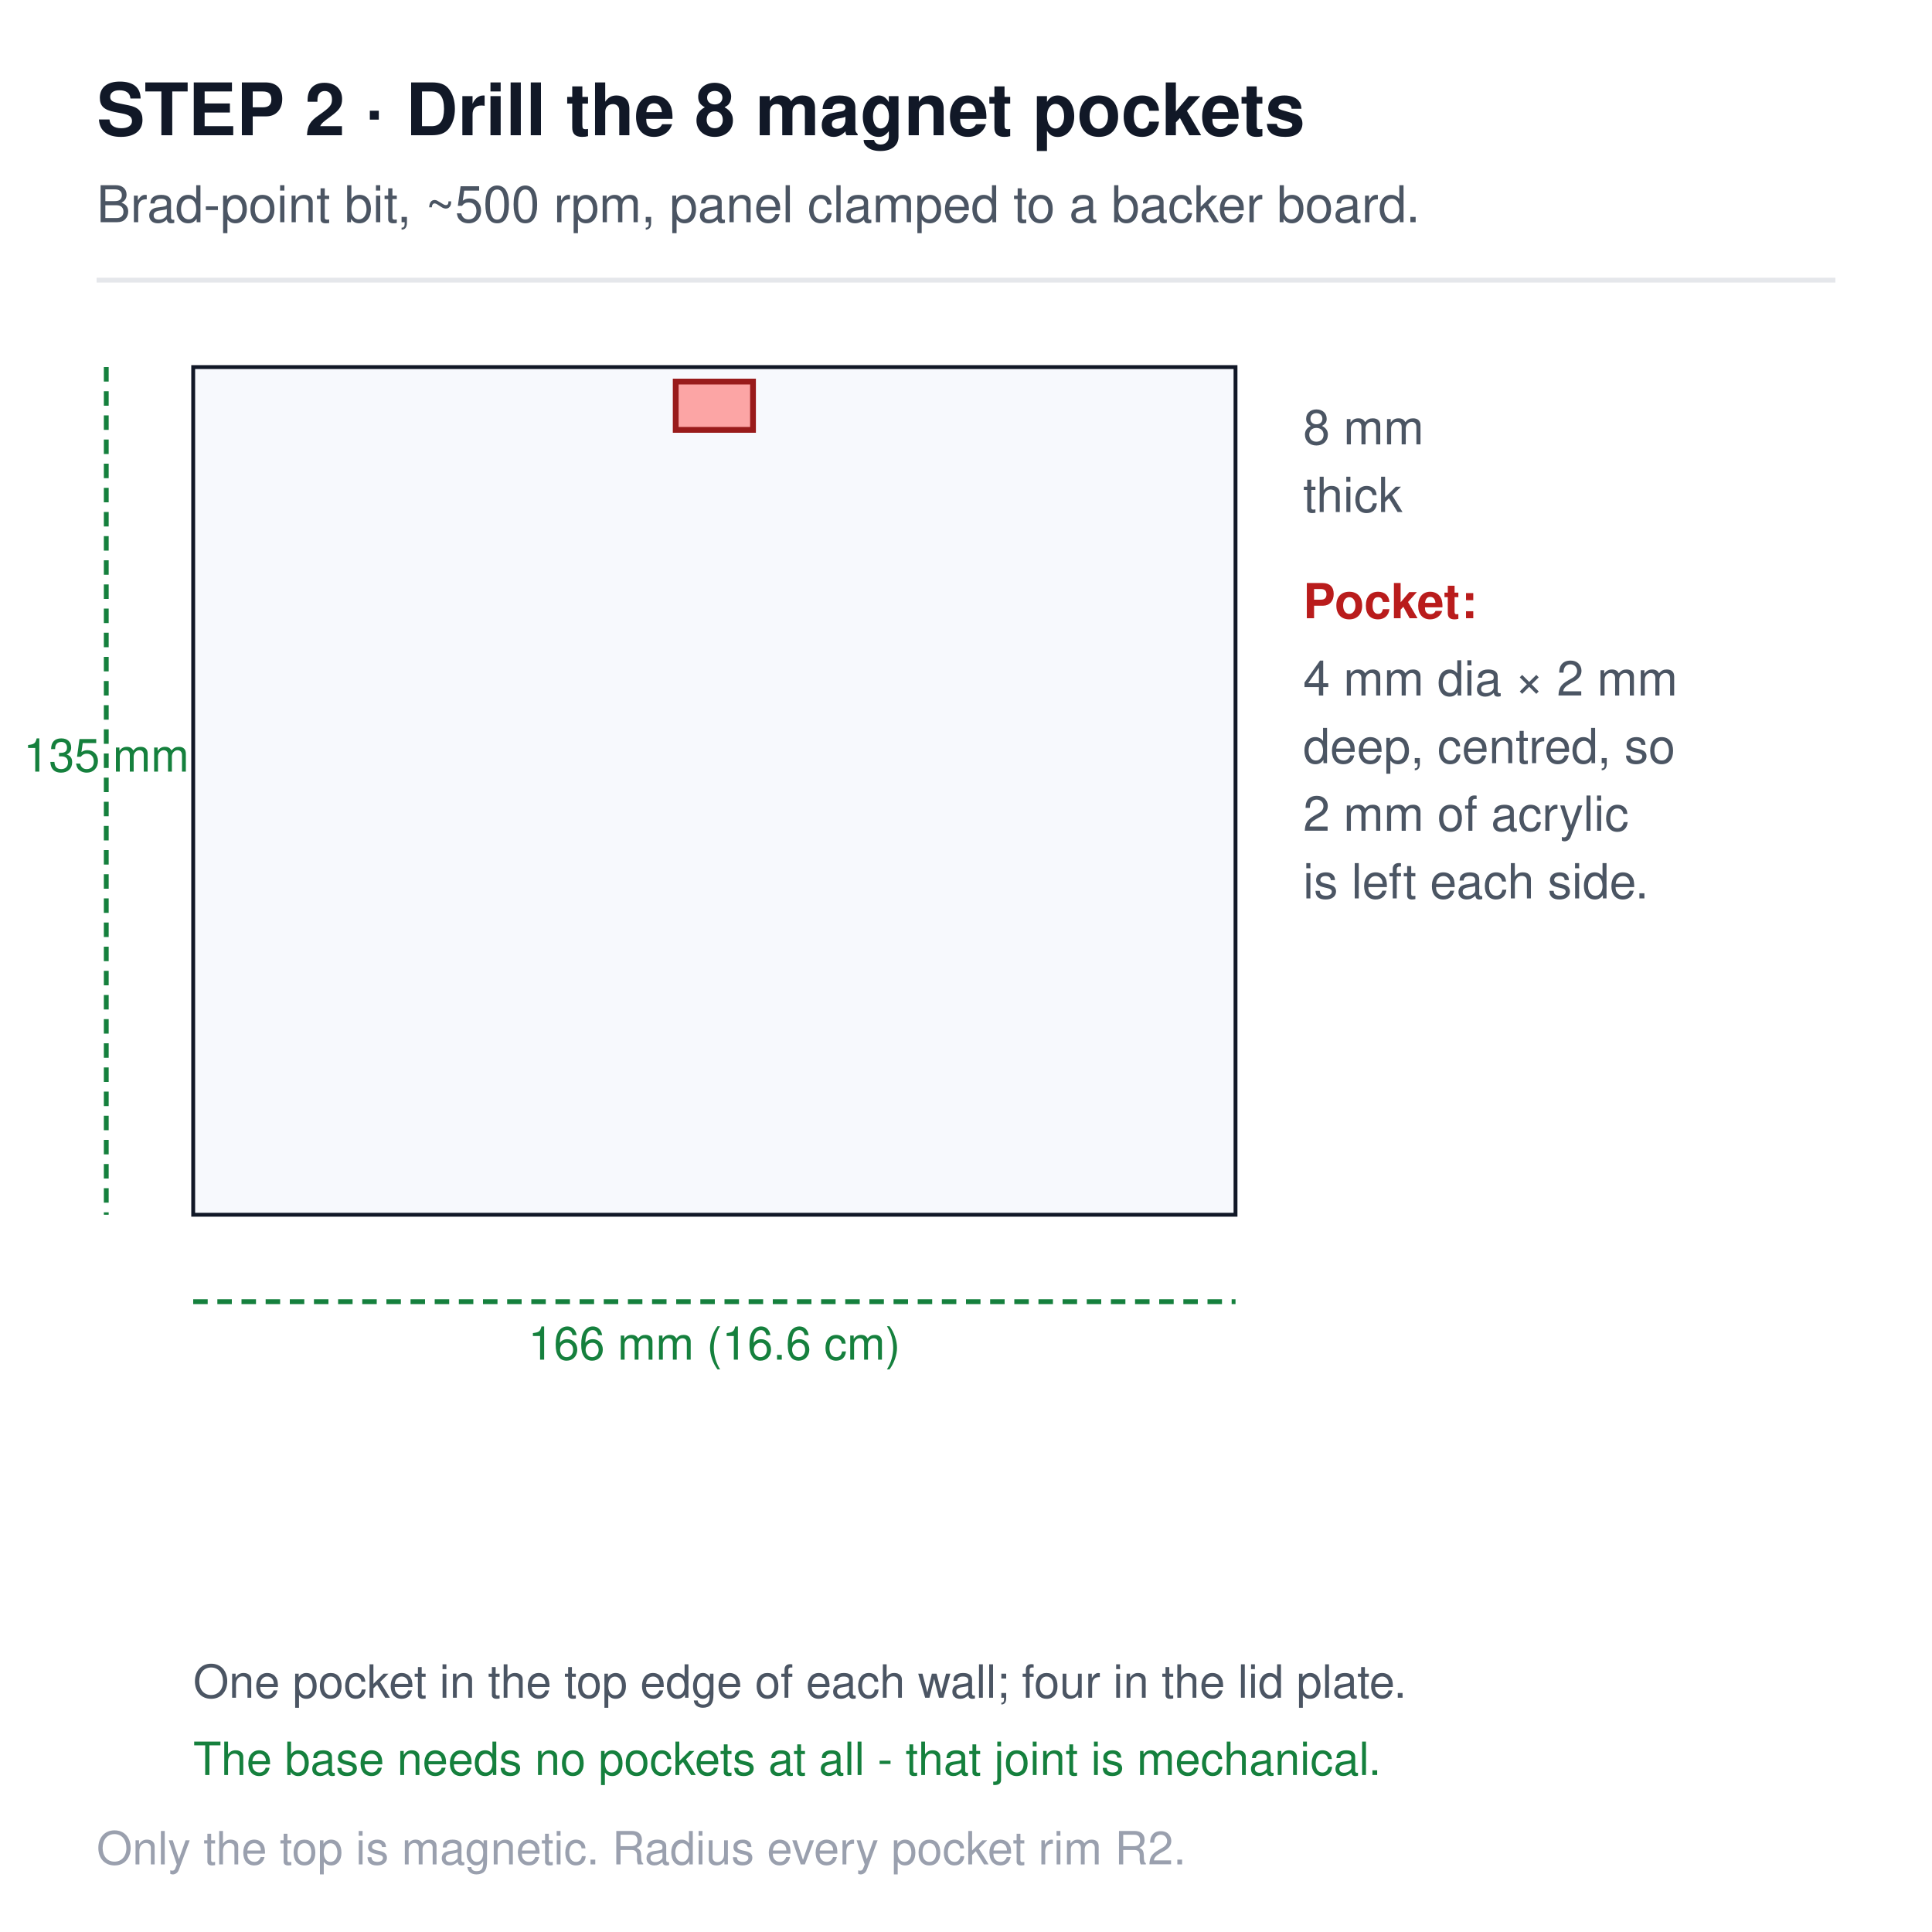
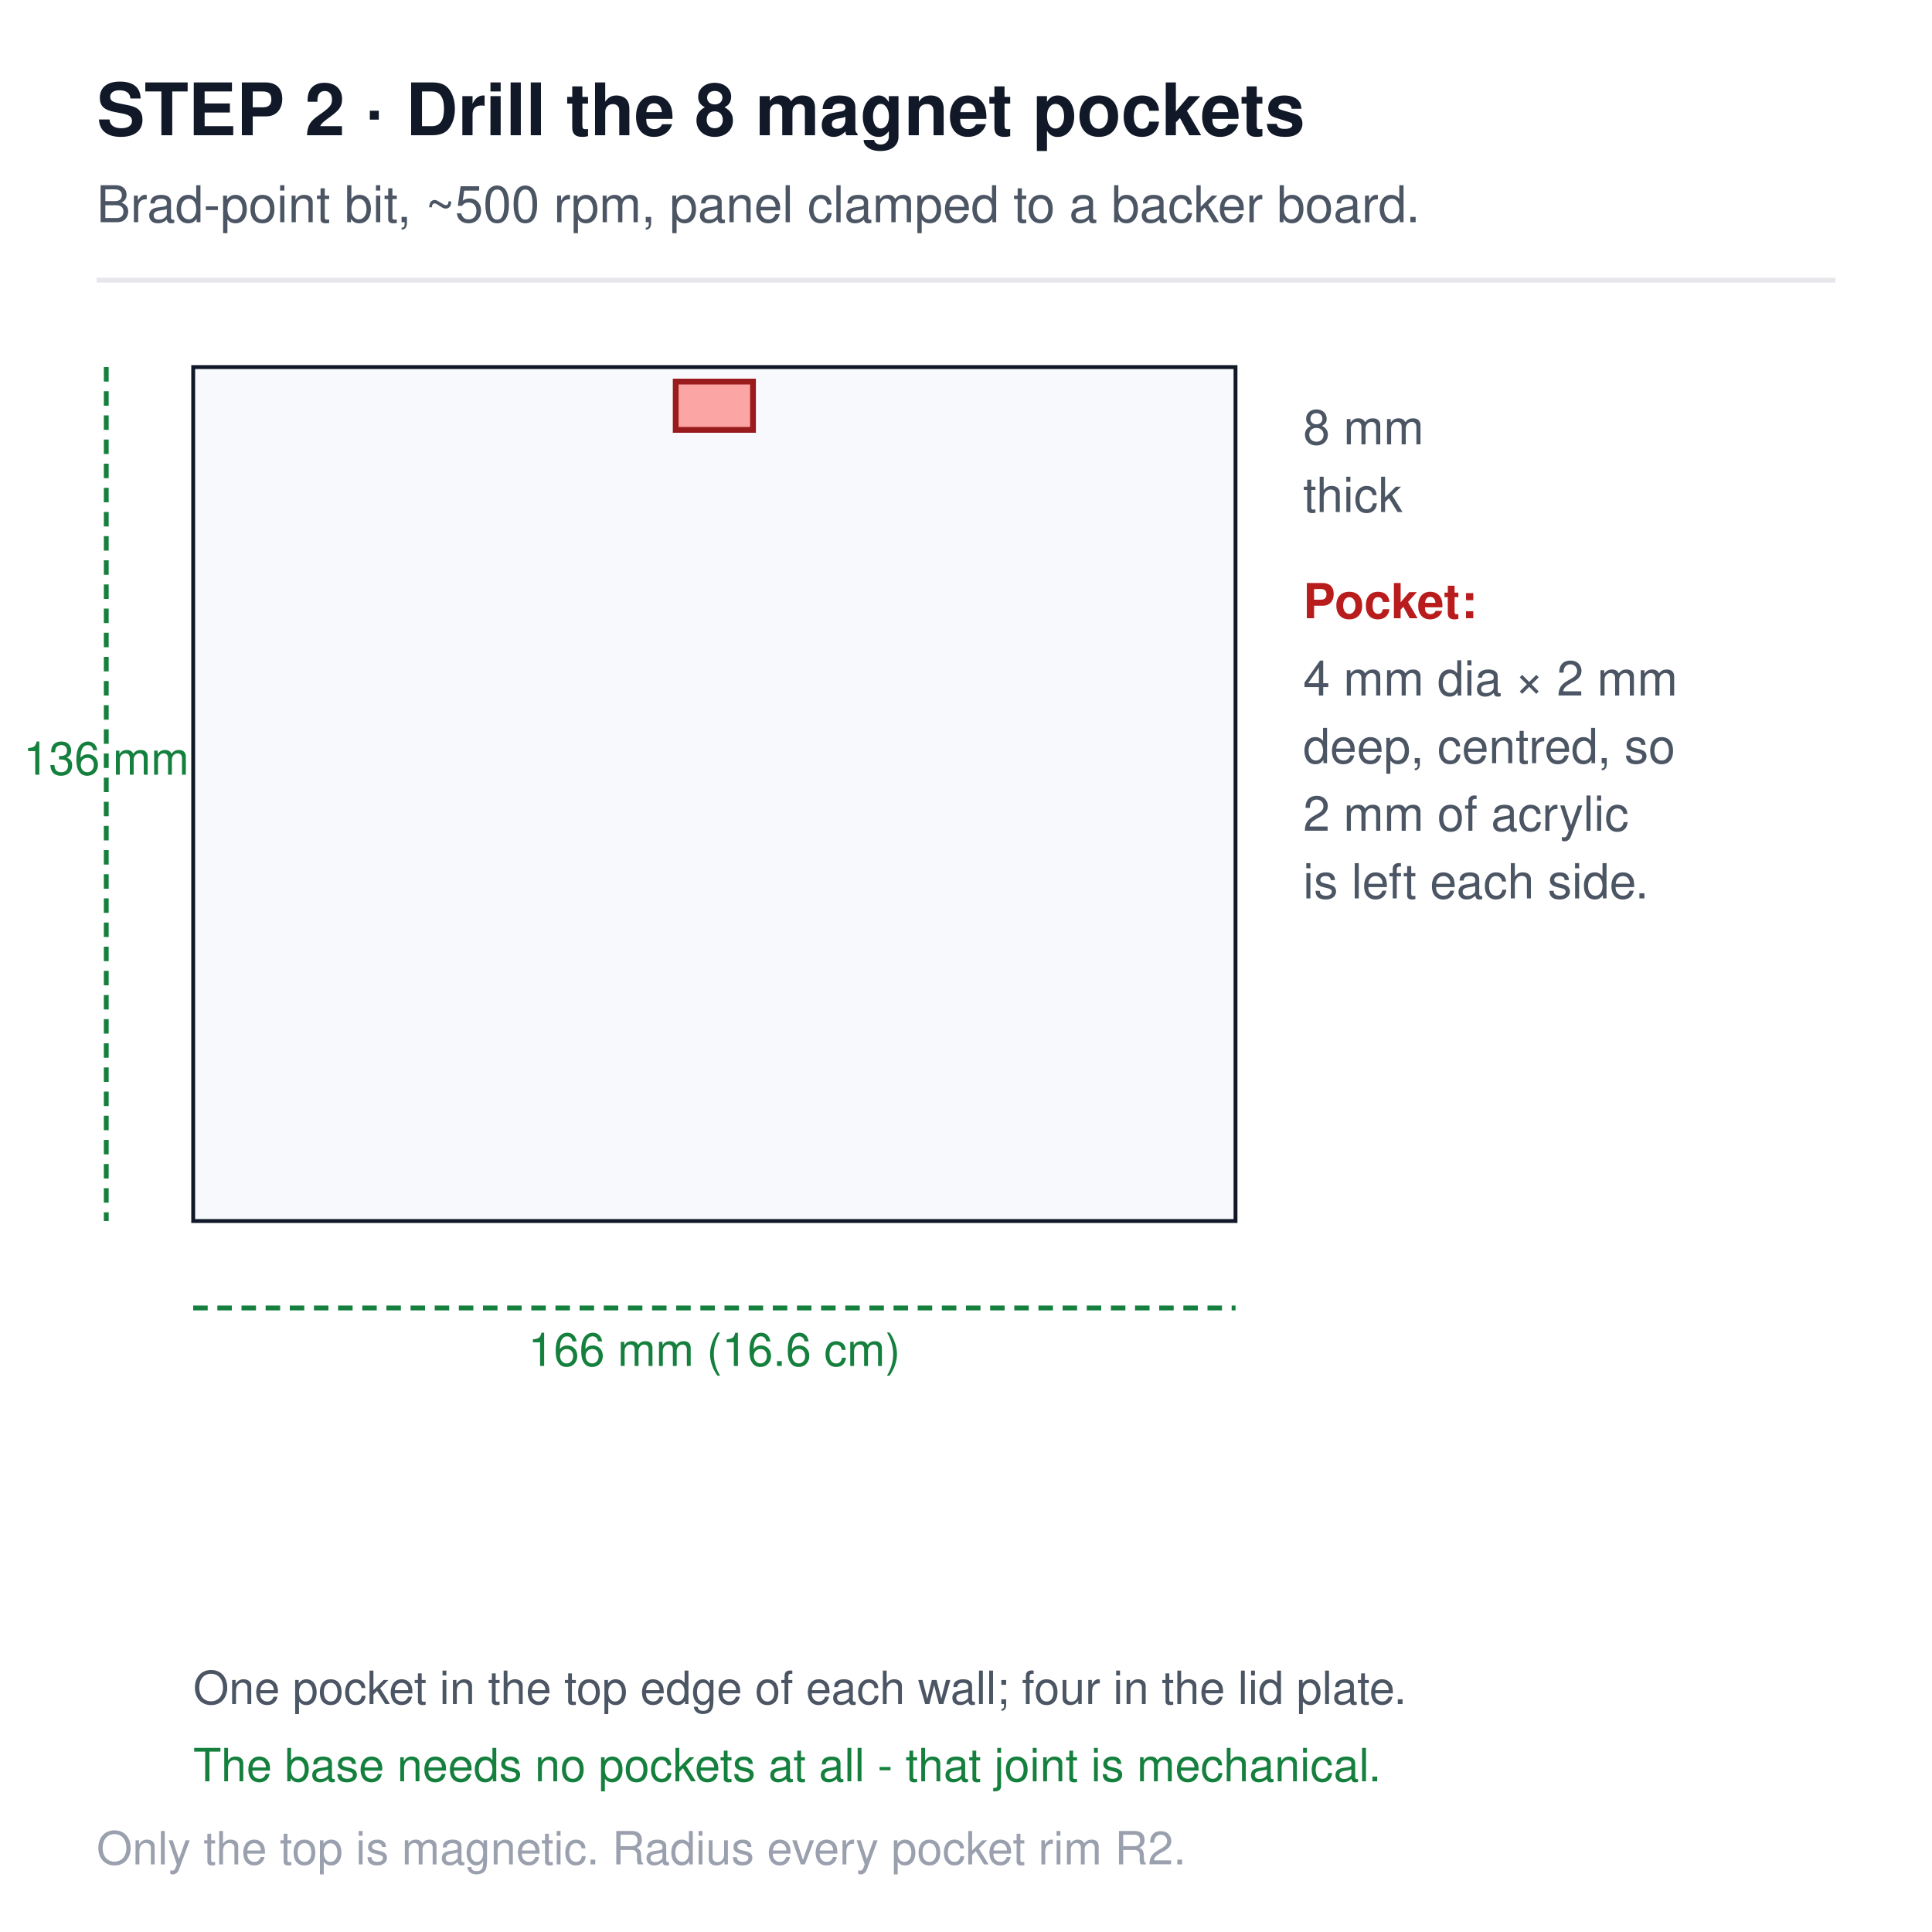
<svg xmlns="http://www.w3.org/2000/svg" width="400" height="400" viewBox="0 0 400 400" font-family="Helvetica, Arial, sans-serif">
  <rect width="400" height="400" fill="#ffffff" />
  <text x="20" y="28" font-size="15" fill="#111827" text-anchor="start" font-weight="bold">STEP 2 · Drill the 8 magnet pockets</text>
  <text x="20" y="46" font-size="10.5" fill="#4b5563" text-anchor="start" font-weight="normal">Brad-point bit, ~500 rpm, panel clamped to a backer board.</text>
  <line x1="20" y1="58" x2="380" y2="58" stroke="#e5e7eb" />
-   <rect x="40.00" y="76.00" width="215.80" height="175.50" fill="#f7f9fd" stroke="#111827" stroke-width="0.8" />
+   <rect x="40.00" y="76.00" width="215.80" height="176.80" fill="#f7f9fd" stroke="#111827" stroke-width="0.8" />
  <rect x="139.90" y="79.00" width="16.00" height="10.00" fill="#fca5a5" stroke="#991b1b" stroke-width="1.2" />
-   <line x1="40.0" y1="269.5" x2="255.8" y2="269.5" stroke="#15803d" stroke-width="1" stroke-dasharray="3 2" />
-   <text x="147.9" y="281.5" font-size="9.5" fill="#15803d" text-anchor="middle" font-weight="normal">166 mm  (16.6 cm)</text>
-   <line x1="22.0" y1="76.0" x2="22.0" y2="251.5" stroke="#15803d" stroke-width="1" stroke-dasharray="3 2" />
-   <text x="22.0" y="159.75" font-size="9.5" fill="#15803d" text-anchor="middle" font-weight="normal">135 mm</text>
+   <line x1="40.0" y1="270.8" x2="255.8" y2="270.8" stroke="#15803d" stroke-width="1" stroke-dasharray="3 2" />
+   <text x="147.9" y="282.8" font-size="9.5" fill="#15803d" text-anchor="middle" font-weight="normal">166 mm  (16.6 cm)</text>
+   <line x1="22.0" y1="76.0" x2="22.0" y2="252.8" stroke="#15803d" stroke-width="1" stroke-dasharray="3 2" />
+   <text x="22.0" y="160.4" font-size="9.5" fill="#15803d" text-anchor="middle" font-weight="normal">136 mm</text>
  <text x="269.8" y="92.0" font-size="10" fill="#4b5563" text-anchor="start" font-weight="normal">8 mm</text>
  <text x="269.8" y="106.0" font-size="10" fill="#4b5563" text-anchor="start" font-weight="normal">thick</text>
  <text x="269.8" y="128.0" font-size="10" fill="#b91c1c" text-anchor="start" font-weight="bold">Pocket:</text>
  <text x="269.8" y="144.0" font-size="10" fill="#4b5563" text-anchor="start" font-weight="normal">4 mm dia × 2 mm</text>
  <text x="269.8" y="158.0" font-size="10" fill="#4b5563" text-anchor="start" font-weight="normal">deep, centred, so</text>
  <text x="269.8" y="172.0" font-size="10" fill="#4b5563" text-anchor="start" font-weight="normal">2 mm of acrylic</text>
  <text x="269.8" y="186.0" font-size="10" fill="#4b5563" text-anchor="start" font-weight="normal">is left each side.</text>
-   <text x="40.0" y="351.5" font-size="9.5" fill="#4b5563" text-anchor="start" font-weight="normal">One pocket in the top edge of each wall; four in the lid plate.</text>
-   <text x="40.0" y="367.5" font-size="9.5" fill="#15803d" text-anchor="start" font-weight="normal">The base needs no pockets at all - that joint is mechanical.</text>
+   <text x="40.0" y="352.8" font-size="9.5" fill="#4b5563" text-anchor="start" font-weight="normal">One pocket in the top edge of each wall; four in the lid plate.</text>
+   <text x="40.0" y="368.8" font-size="9.5" fill="#15803d" text-anchor="start" font-weight="normal">The base needs no pockets at all - that joint is mechanical.</text>
  <text x="20" y="386" font-size="9.5" fill="#9aa0ae" text-anchor="start" font-weight="normal">Only the top is magnetic. Radius every pocket rim R2.</text>
</svg>
